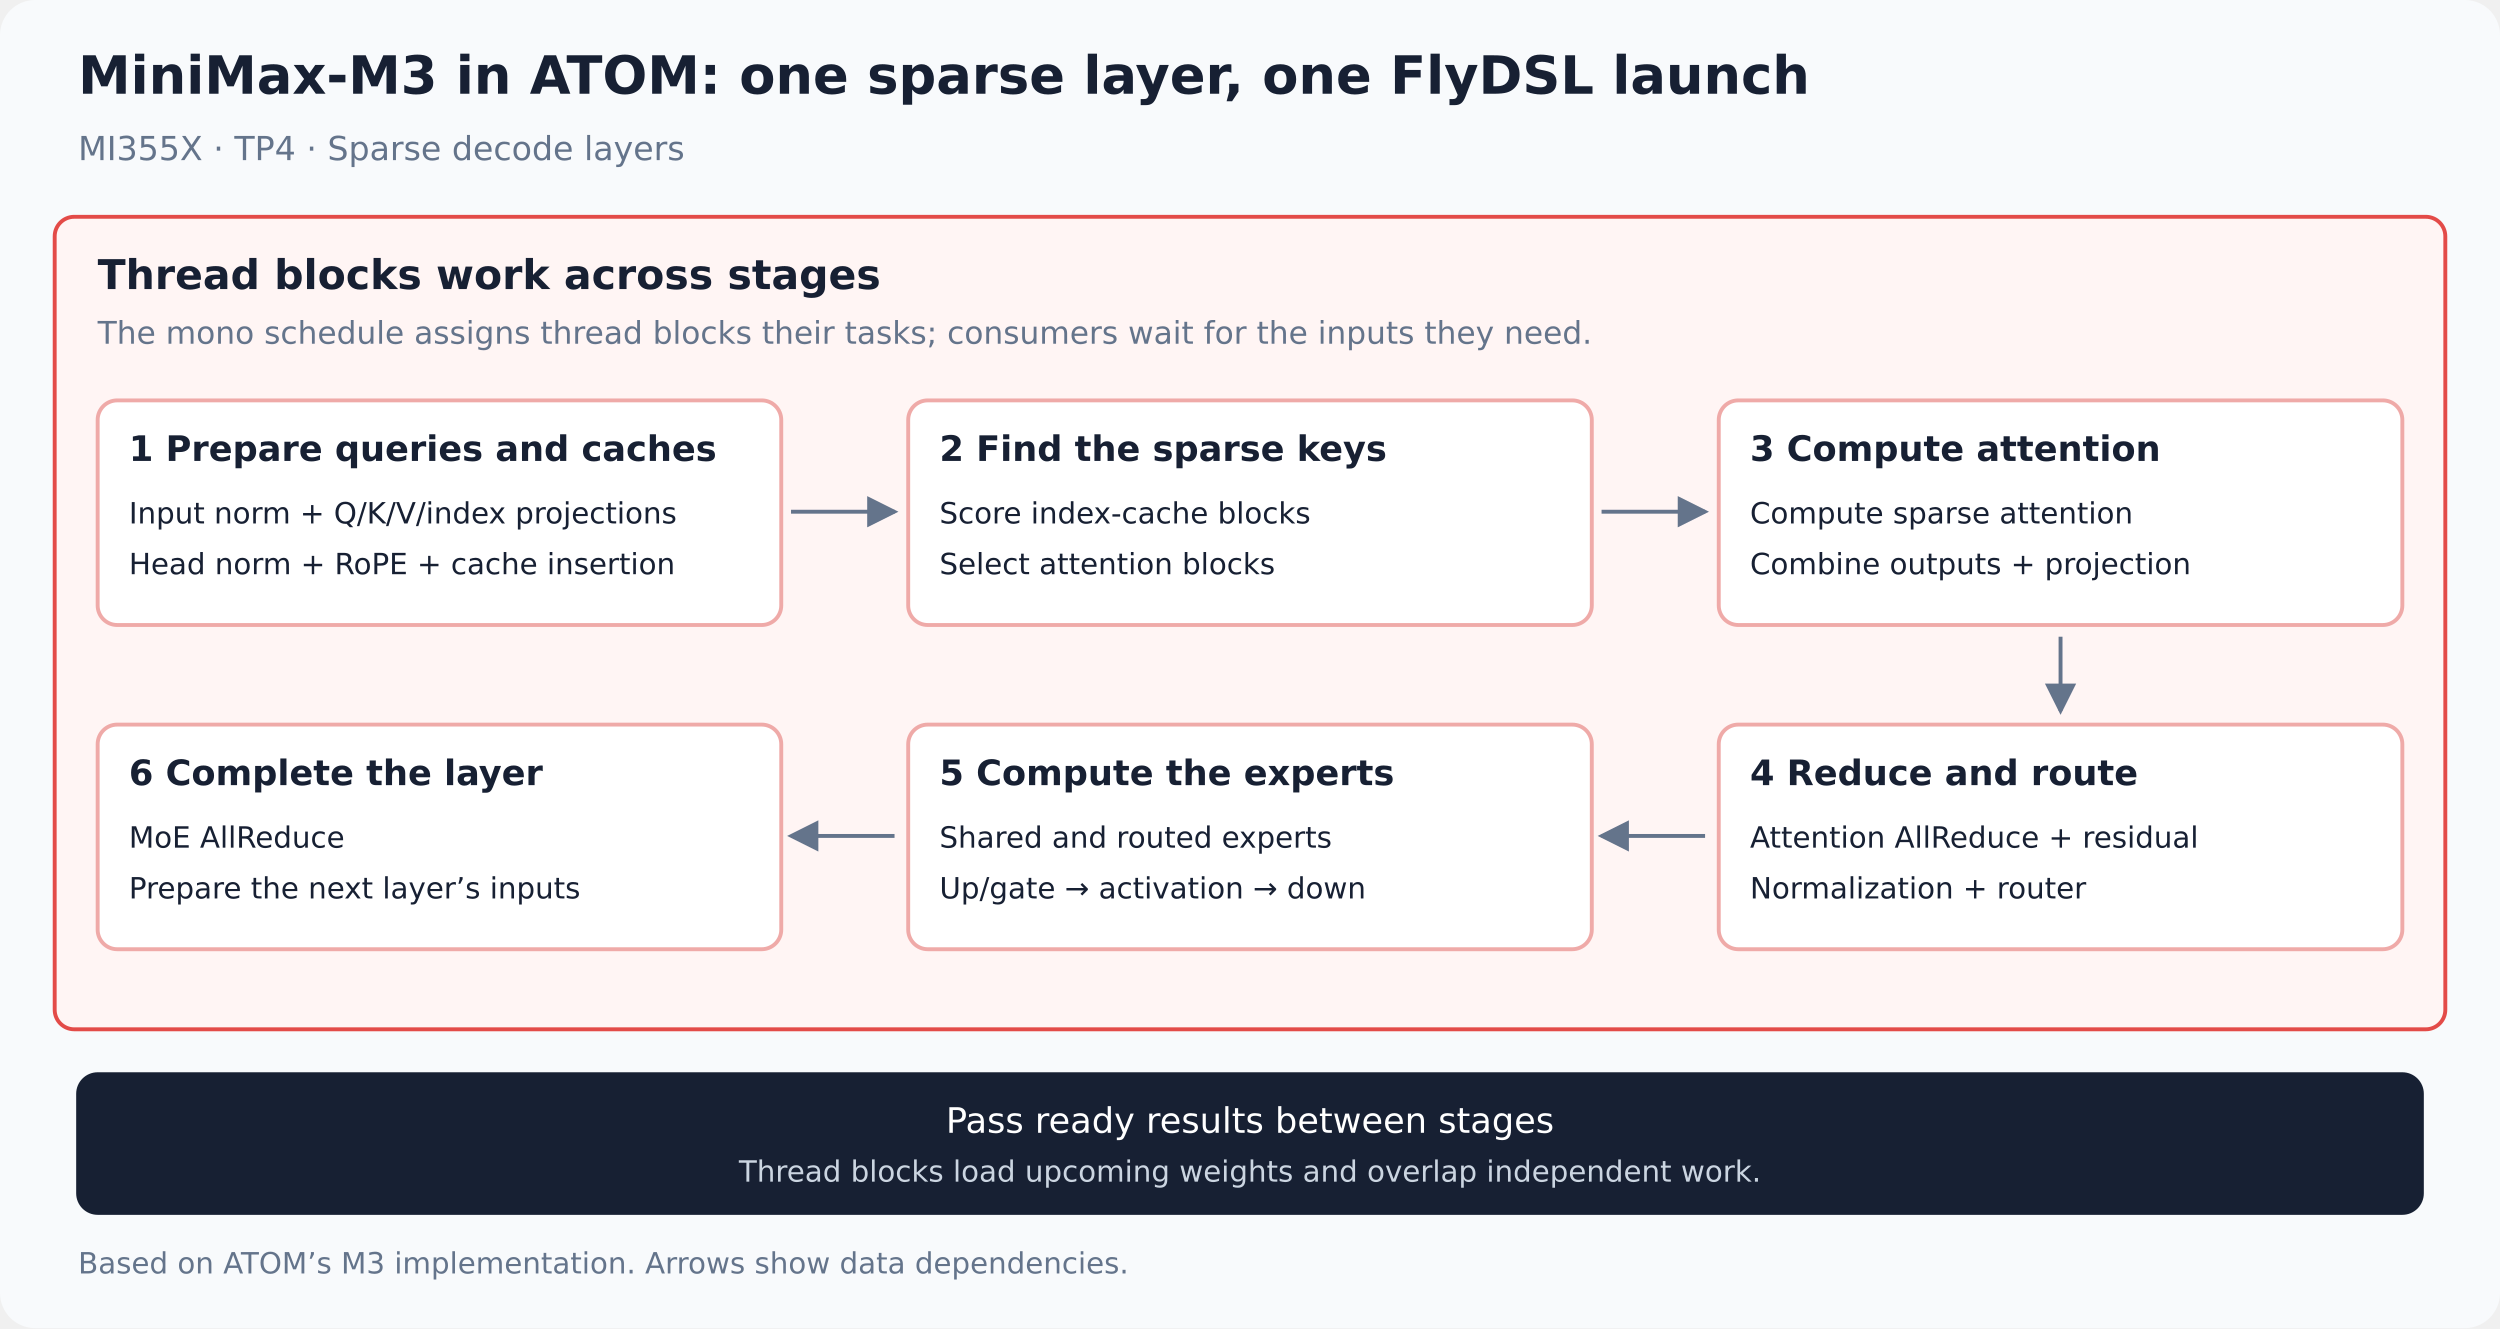
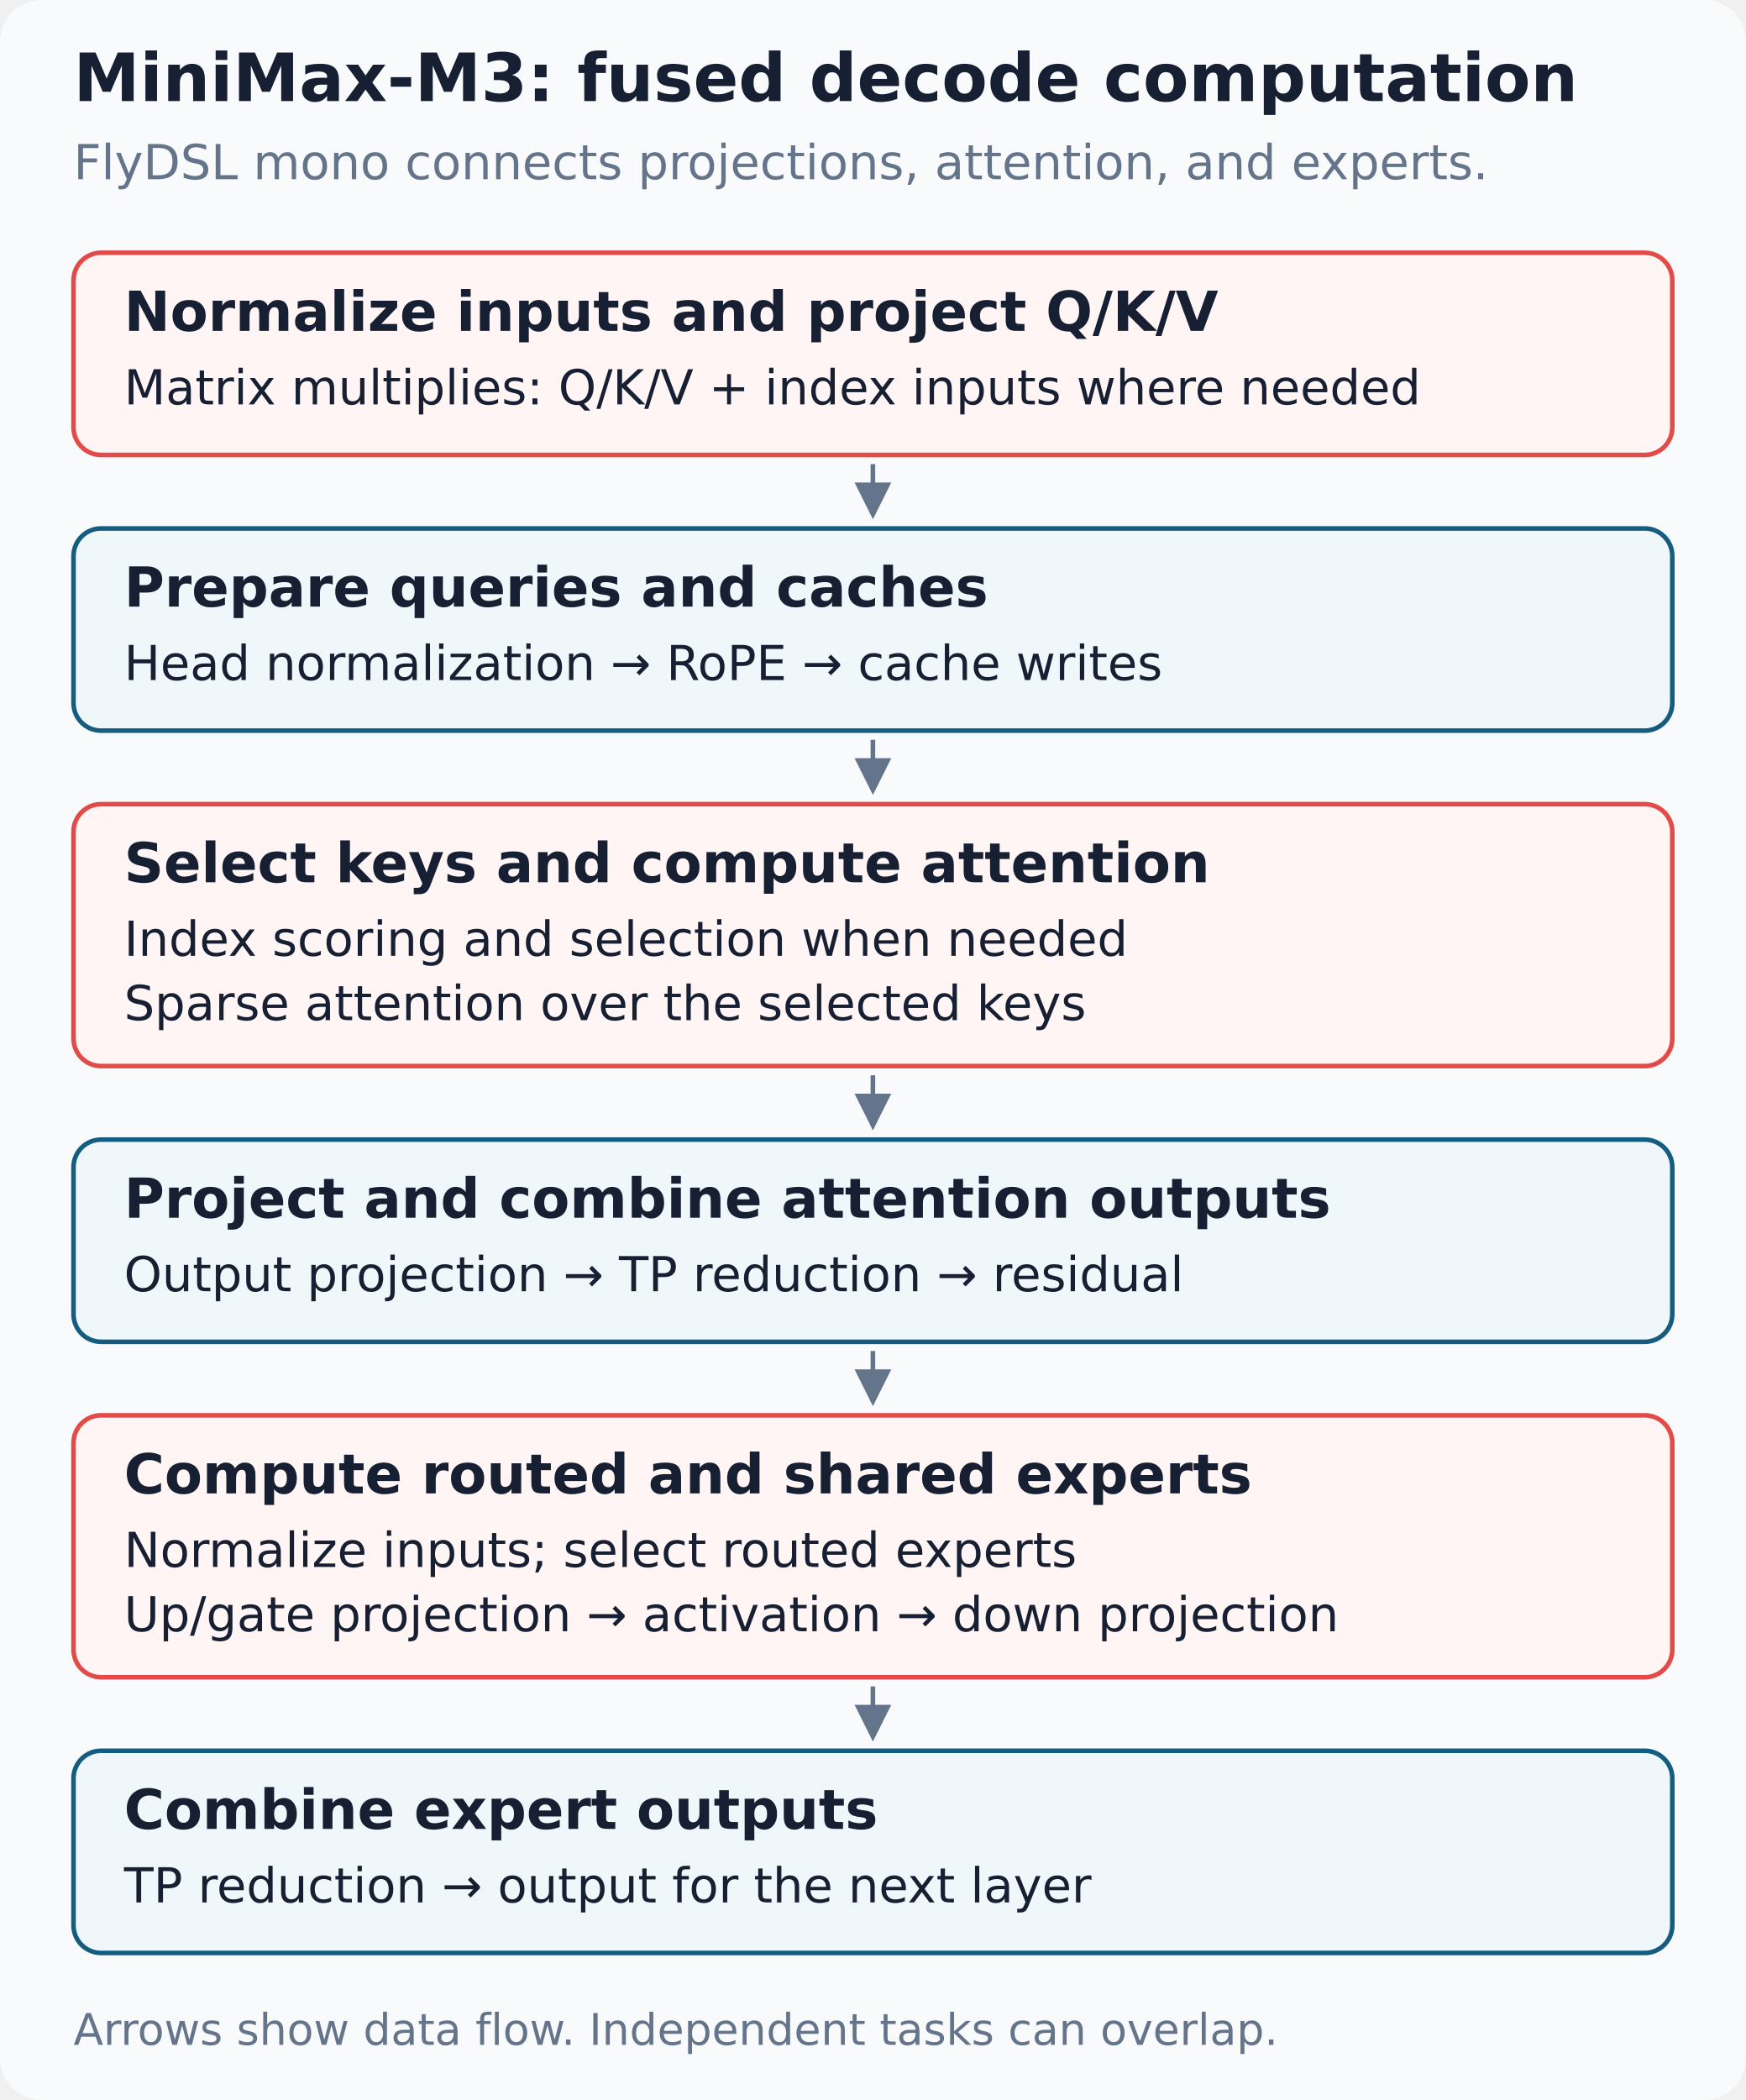
- <svg xmlns="http://www.w3.org/2000/svg" width="1280" height="680" viewBox="0 0 1280 680" role="img" aria-labelledby="title desc">
+ <svg xmlns="http://www.w3.org/2000/svg" width="760" height="914" viewBox="0 0 760 914" role="img" aria-labelledby="title desc">
  <defs>
    <marker id="arrow" markerWidth="8" markerHeight="8" refX="7" refY="4" orient="auto">
      <path d="M0 0 L8 4 L0 8" fill="#64748b" />
    </marker>
  </defs>
-   <rect width="1280" height="680" rx="18" fill="#f8fafc" />
-   <g font-family="DejaVu Sans,Arial,sans-serif" fill="#172033">
-     <text x="40" y="48" font-size="27" font-weight="700" fill="#172033" text-anchor="start">MiniMax-M3 in ATOM: one sparse layer, one FlyDSL launch</text>
-     <text x="40" y="82" font-size="17" font-weight="400" fill="#64748b" text-anchor="start">MI355X · TP4 · Sparse decode layers</text>
-     <rect x="28" y="111" width="1224" height="416" rx="10" fill="#fff5f4" stroke="#e34b48" stroke-width="2" />
-     <text x="50" y="148" font-size="21" font-weight="700" fill="#172033" text-anchor="start">Thread blocks work across stages</text>
-     <text x="50" y="176" font-size="16" font-weight="400" fill="#64748b" text-anchor="start">The mono schedule assigns thread blocks their tasks; consumers wait for the inputs they need.</text>
-     <rect x="50" y="205" width="350" height="115" rx="10" fill="white" stroke="#efaaa8" stroke-width="2" />
-     <text x="66" y="236" font-size="18" font-weight="700" fill="#172033" text-anchor="start">1  Prepare queries and caches</text>
-     <text x="66" y="268" font-size="15" font-weight="400" fill="#172033" text-anchor="start">Input norm + Q/K/V/index projections</text>
-     <text x="66" y="294" font-size="15" font-weight="400" fill="#172033" text-anchor="start">Head norm + RoPE + cache insertion</text>
-     <rect x="465" y="205" width="350" height="115" rx="10" fill="white" stroke="#efaaa8" stroke-width="2" />
-     <text x="481" y="236" font-size="18" font-weight="700" fill="#172033" text-anchor="start">2  Find the sparse keys</text>
-     <text x="481" y="268" font-size="15" font-weight="400" fill="#172033" text-anchor="start">Score index-cache blocks</text>
-     <text x="481" y="294" font-size="15" font-weight="400" fill="#172033" text-anchor="start">Select attention blocks</text>
-     <rect x="880" y="205" width="350" height="115" rx="10" fill="white" stroke="#efaaa8" stroke-width="2" />
-     <text x="896" y="236" font-size="18" font-weight="700" fill="#172033" text-anchor="start">3  Compute attention</text>
-     <text x="896" y="268" font-size="15" font-weight="400" fill="#172033" text-anchor="start">Compute sparse attention</text>
-     <text x="896" y="294" font-size="15" font-weight="400" fill="#172033" text-anchor="start">Combine outputs + projection</text>
-     <rect x="880" y="371" width="350" height="115" rx="10" fill="white" stroke="#efaaa8" stroke-width="2" />
-     <text x="896" y="402" font-size="18" font-weight="700" fill="#172033" text-anchor="start">4  Reduce and route</text>
-     <text x="896" y="434" font-size="15" font-weight="400" fill="#172033" text-anchor="start">Attention AllReduce + residual</text>
-     <text x="896" y="460" font-size="15" font-weight="400" fill="#172033" text-anchor="start">Normalization + router</text>
-     <rect x="465" y="371" width="350" height="115" rx="10" fill="white" stroke="#efaaa8" stroke-width="2" />
-     <text x="481" y="402" font-size="18" font-weight="700" fill="#172033" text-anchor="start">5  Compute the experts</text>
-     <text x="481" y="434" font-size="15" font-weight="400" fill="#172033" text-anchor="start">Shared and routed experts</text>
-     <text x="481" y="460" font-size="15" font-weight="400" fill="#172033" text-anchor="start">Up/gate → activation → down</text>
-     <rect x="50" y="371" width="350" height="115" rx="10" fill="white" stroke="#efaaa8" stroke-width="2" />
-     <text x="66" y="402" font-size="18" font-weight="700" fill="#172033" text-anchor="start">6  Complete the layer</text>
-     <text x="66" y="434" font-size="15" font-weight="400" fill="#172033" text-anchor="start">MoE AllReduce</text>
-     <text x="66" y="460" font-size="15" font-weight="400" fill="#172033" text-anchor="start">Prepare the next layer’s inputs</text>
-     <path d="M405 262 H458" fill="none" stroke="#64748b" stroke-width="2" marker-end="url(#arrow)" />
-     <path d="M820 262 H873" fill="none" stroke="#64748b" stroke-width="2" marker-end="url(#arrow)" />
-     <path d="M1055 326 V364" fill="none" stroke="#64748b" stroke-width="2" marker-end="url(#arrow)" />
-     <path d="M873 428 H820" fill="none" stroke="#64748b" stroke-width="2" marker-end="url(#arrow)" />
-     <path d="M458 428 H405" fill="none" stroke="#64748b" stroke-width="2" marker-end="url(#arrow)" />
-     <rect x="40" y="550" width="1200" height="71" rx="10" fill="#172033" stroke="#172033" stroke-width="2" />
-     <text x="640" y="580" font-size="18" font-weight="500" fill="white" text-anchor="middle">Pass ready results between stages</text>
-     <text x="640" y="605" font-size="15" font-weight="400" fill="#cbd5e1" text-anchor="middle">Thread blocks load upcoming weights and overlap independent work.</text>
-     <text x="40" y="652" font-size="15" font-weight="400" fill="#64748b" text-anchor="start">Based on ATOM’s M3 implementation. Arrows show data dependencies.</text>
+   <rect width="760" height="914" rx="18" fill="#f8fafc" />
+   <g font-family="DejaVu Sans,Arial,sans-serif">
+     <text x="32" y="44" font-size="29" font-weight="700" fill="#172033" text-anchor="start">MiniMax-M3: fused decode computation</text>
+     <text x="32" y="78" font-size="21" font-weight="400" fill="#64748b" text-anchor="start">FlyDSL mono connects projections, attention, and experts.</text>
+     <rect x="32" y="110" width="696" height="88" rx="12" fill="#fff5f4" stroke="#e34b48" stroke-width="2" />
+     <text x="54" y="144" font-size="24" font-weight="700" fill="#172033" text-anchor="start">Normalize inputs and project Q/K/V</text>
+     <text x="54" y="176" font-size="21" font-weight="400" fill="#172033" text-anchor="start">Matrix multiplies: Q/K/V + index inputs where needed</text>
+     <path d="M380 202 V224" fill="none" stroke="#64748b" stroke-width="2" marker-end="url(#arrow)" />
+     <rect x="32" y="230" width="696" height="88" rx="12" fill="#f0f7fa" stroke="#145d80" stroke-width="2" />
+     <text x="54" y="264" font-size="24" font-weight="700" fill="#172033" text-anchor="start">Prepare queries and caches</text>
+     <text x="54" y="296" font-size="21" font-weight="400" fill="#172033" text-anchor="start">Head normalization → RoPE → cache writes</text>
+     <path d="M380 322 V344" fill="none" stroke="#64748b" stroke-width="2" marker-end="url(#arrow)" />
+     <rect x="32" y="350" width="696" height="114" rx="12" fill="#fff5f4" stroke="#e34b48" stroke-width="2" />
+     <text x="54" y="384" font-size="24" font-weight="700" fill="#172033" text-anchor="start">Select keys and compute attention</text>
+     <text x="54" y="416" font-size="21" font-weight="400" fill="#172033" text-anchor="start">Index scoring and selection when needed</text>
+     <text x="54" y="444" font-size="21" font-weight="400" fill="#172033" text-anchor="start">Sparse attention over the selected keys</text>
+     <path d="M380 468 V490" fill="none" stroke="#64748b" stroke-width="2" marker-end="url(#arrow)" />
+     <rect x="32" y="496" width="696" height="88" rx="12" fill="#f0f7fa" stroke="#145d80" stroke-width="2" />
+     <text x="54" y="530" font-size="24" font-weight="700" fill="#172033" text-anchor="start">Project and combine attention outputs</text>
+     <text x="54" y="562" font-size="21" font-weight="400" fill="#172033" text-anchor="start">Output projection → TP reduction → residual</text>
+     <path d="M380 588 V610" fill="none" stroke="#64748b" stroke-width="2" marker-end="url(#arrow)" />
+     <rect x="32" y="616" width="696" height="114" rx="12" fill="#fff5f4" stroke="#e34b48" stroke-width="2" />
+     <text x="54" y="650" font-size="24" font-weight="700" fill="#172033" text-anchor="start">Compute routed and shared experts</text>
+     <text x="54" y="682" font-size="21" font-weight="400" fill="#172033" text-anchor="start">Normalize inputs; select routed experts</text>
+     <text x="54" y="710" font-size="21" font-weight="400" fill="#172033" text-anchor="start">Up/gate projection → activation → down projection</text>
+     <path d="M380 734 V756" fill="none" stroke="#64748b" stroke-width="2" marker-end="url(#arrow)" />
+     <rect x="32" y="762" width="696" height="88" rx="12" fill="#f0f7fa" stroke="#145d80" stroke-width="2" />
+     <text x="54" y="796" font-size="24" font-weight="700" fill="#172033" text-anchor="start">Combine expert outputs</text>
+     <text x="54" y="828" font-size="21" font-weight="400" fill="#172033" text-anchor="start">TP reduction → output for the next layer</text>
+     <text x="32" y="890" font-size="19" font-weight="400" fill="#64748b" text-anchor="start">Arrows show data flow. Independent tasks can overlap.</text>
  </g>
</svg>
